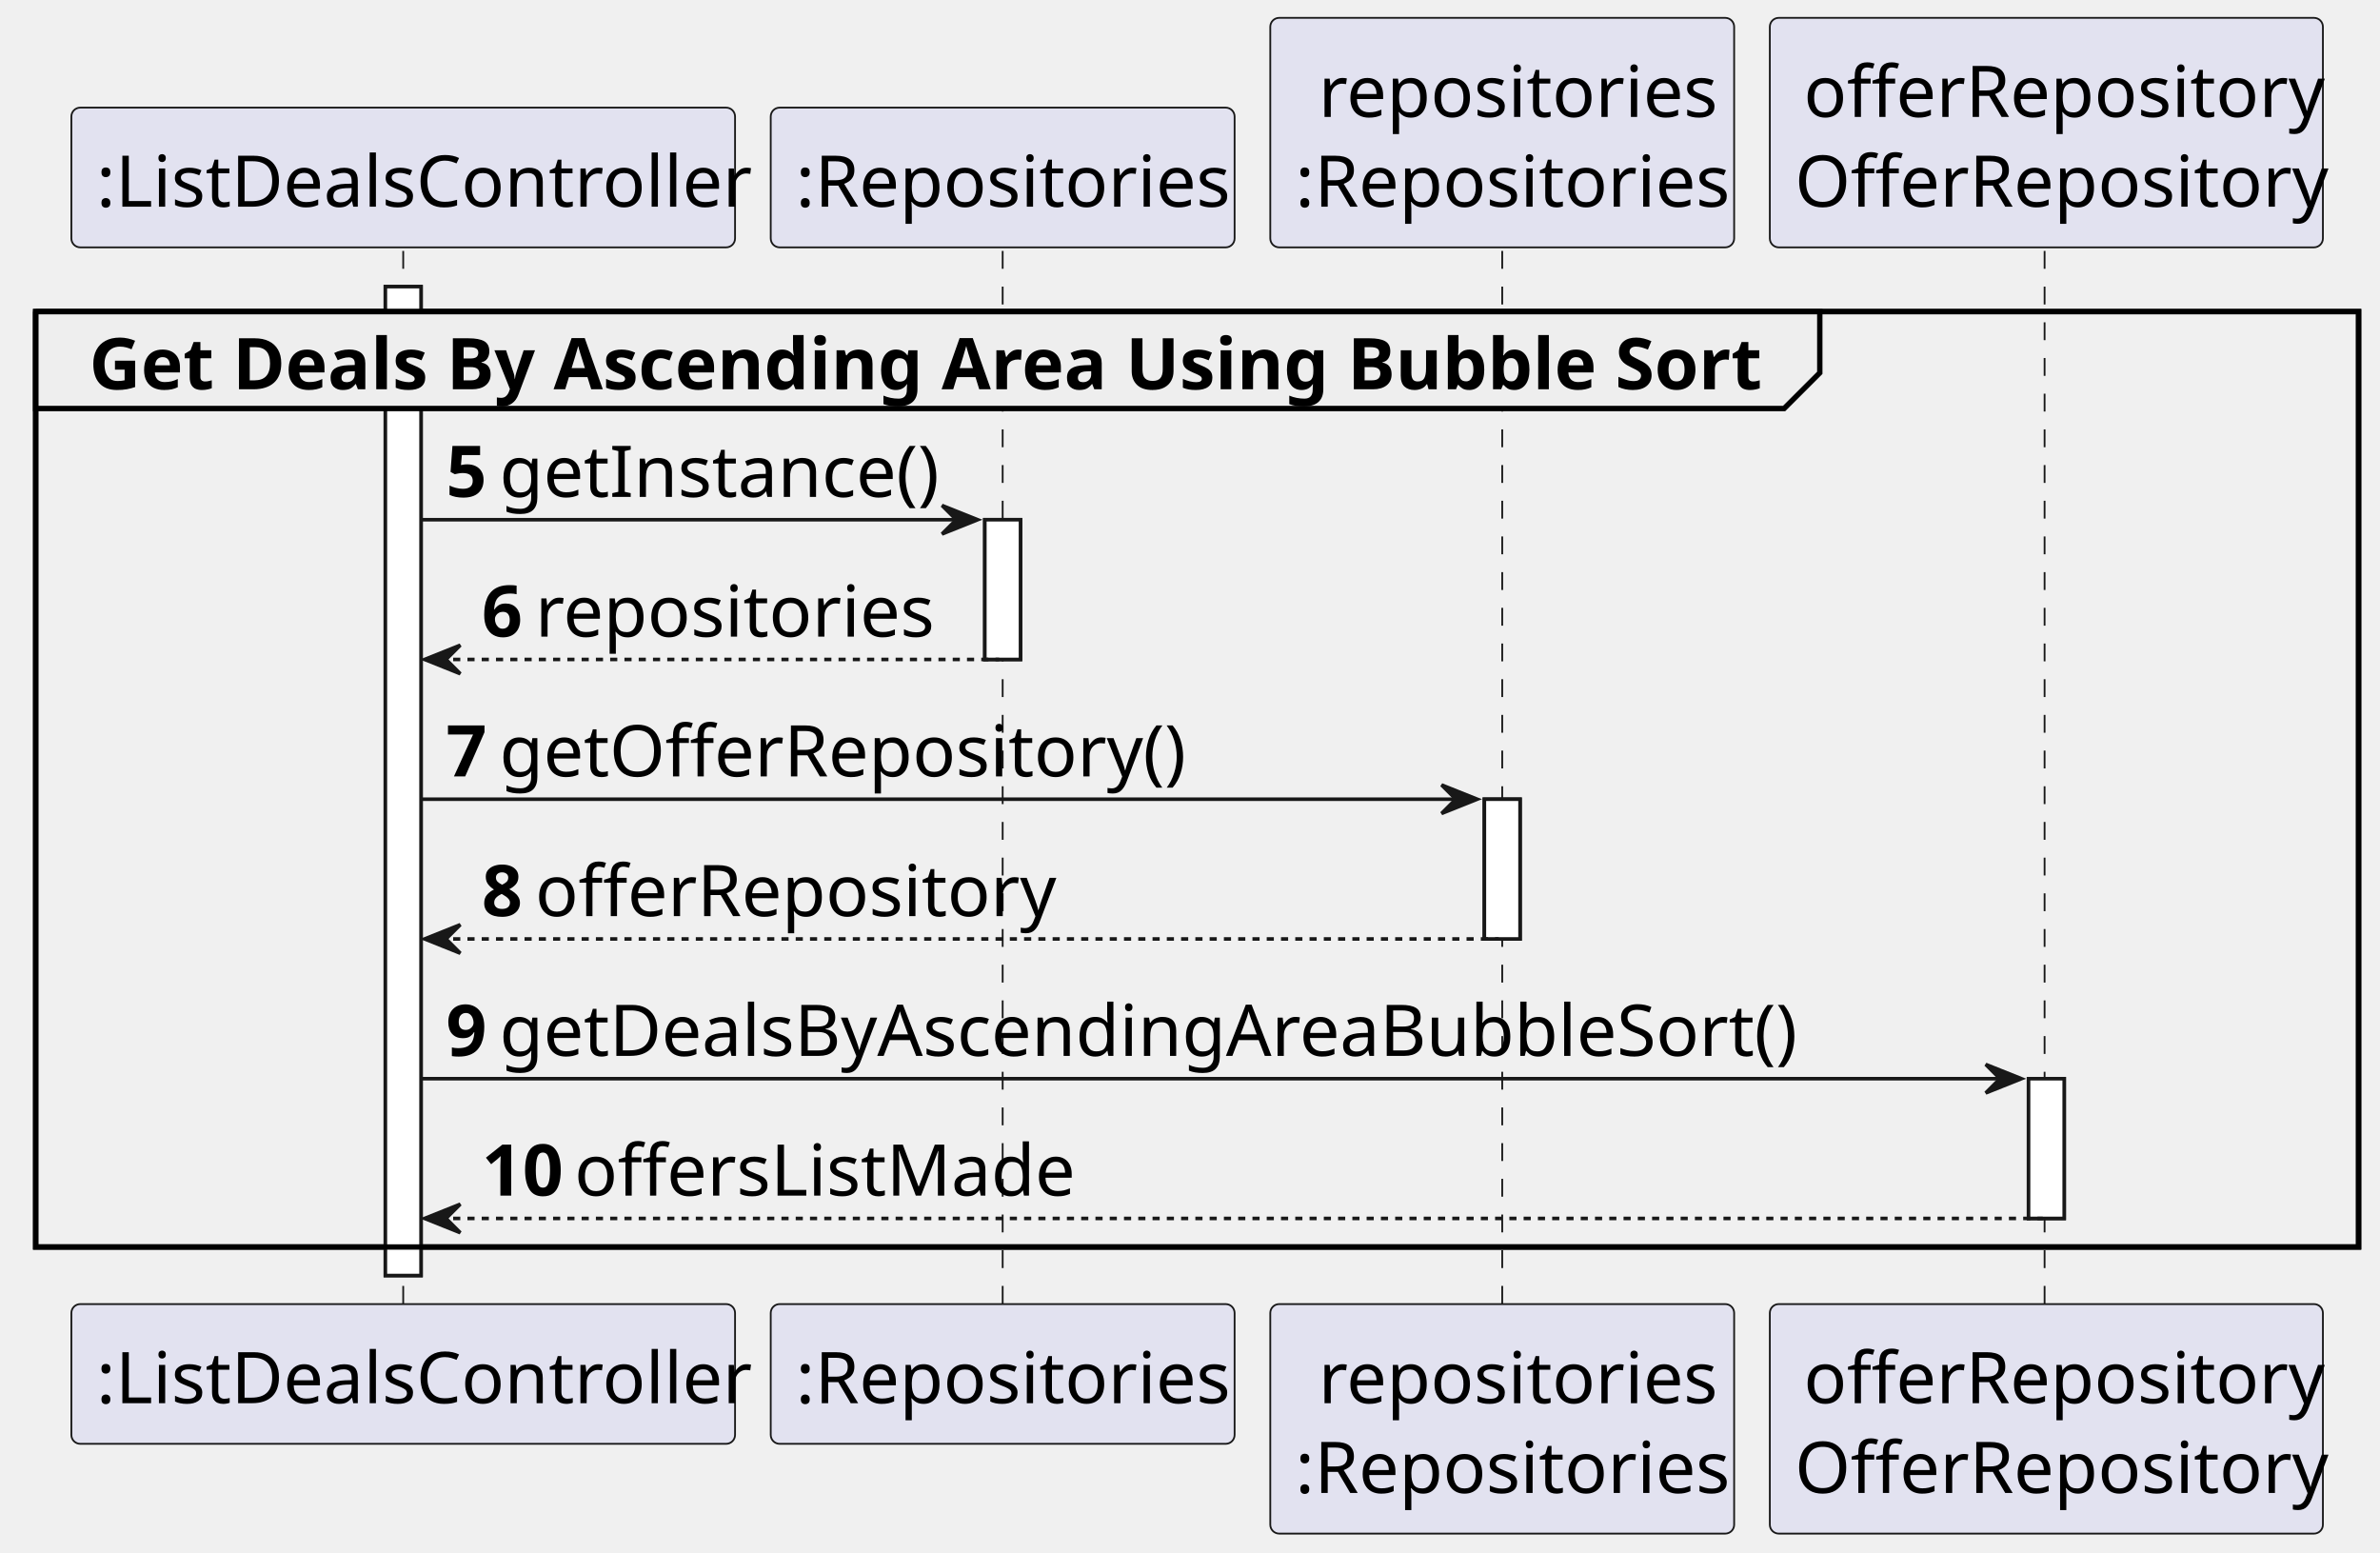
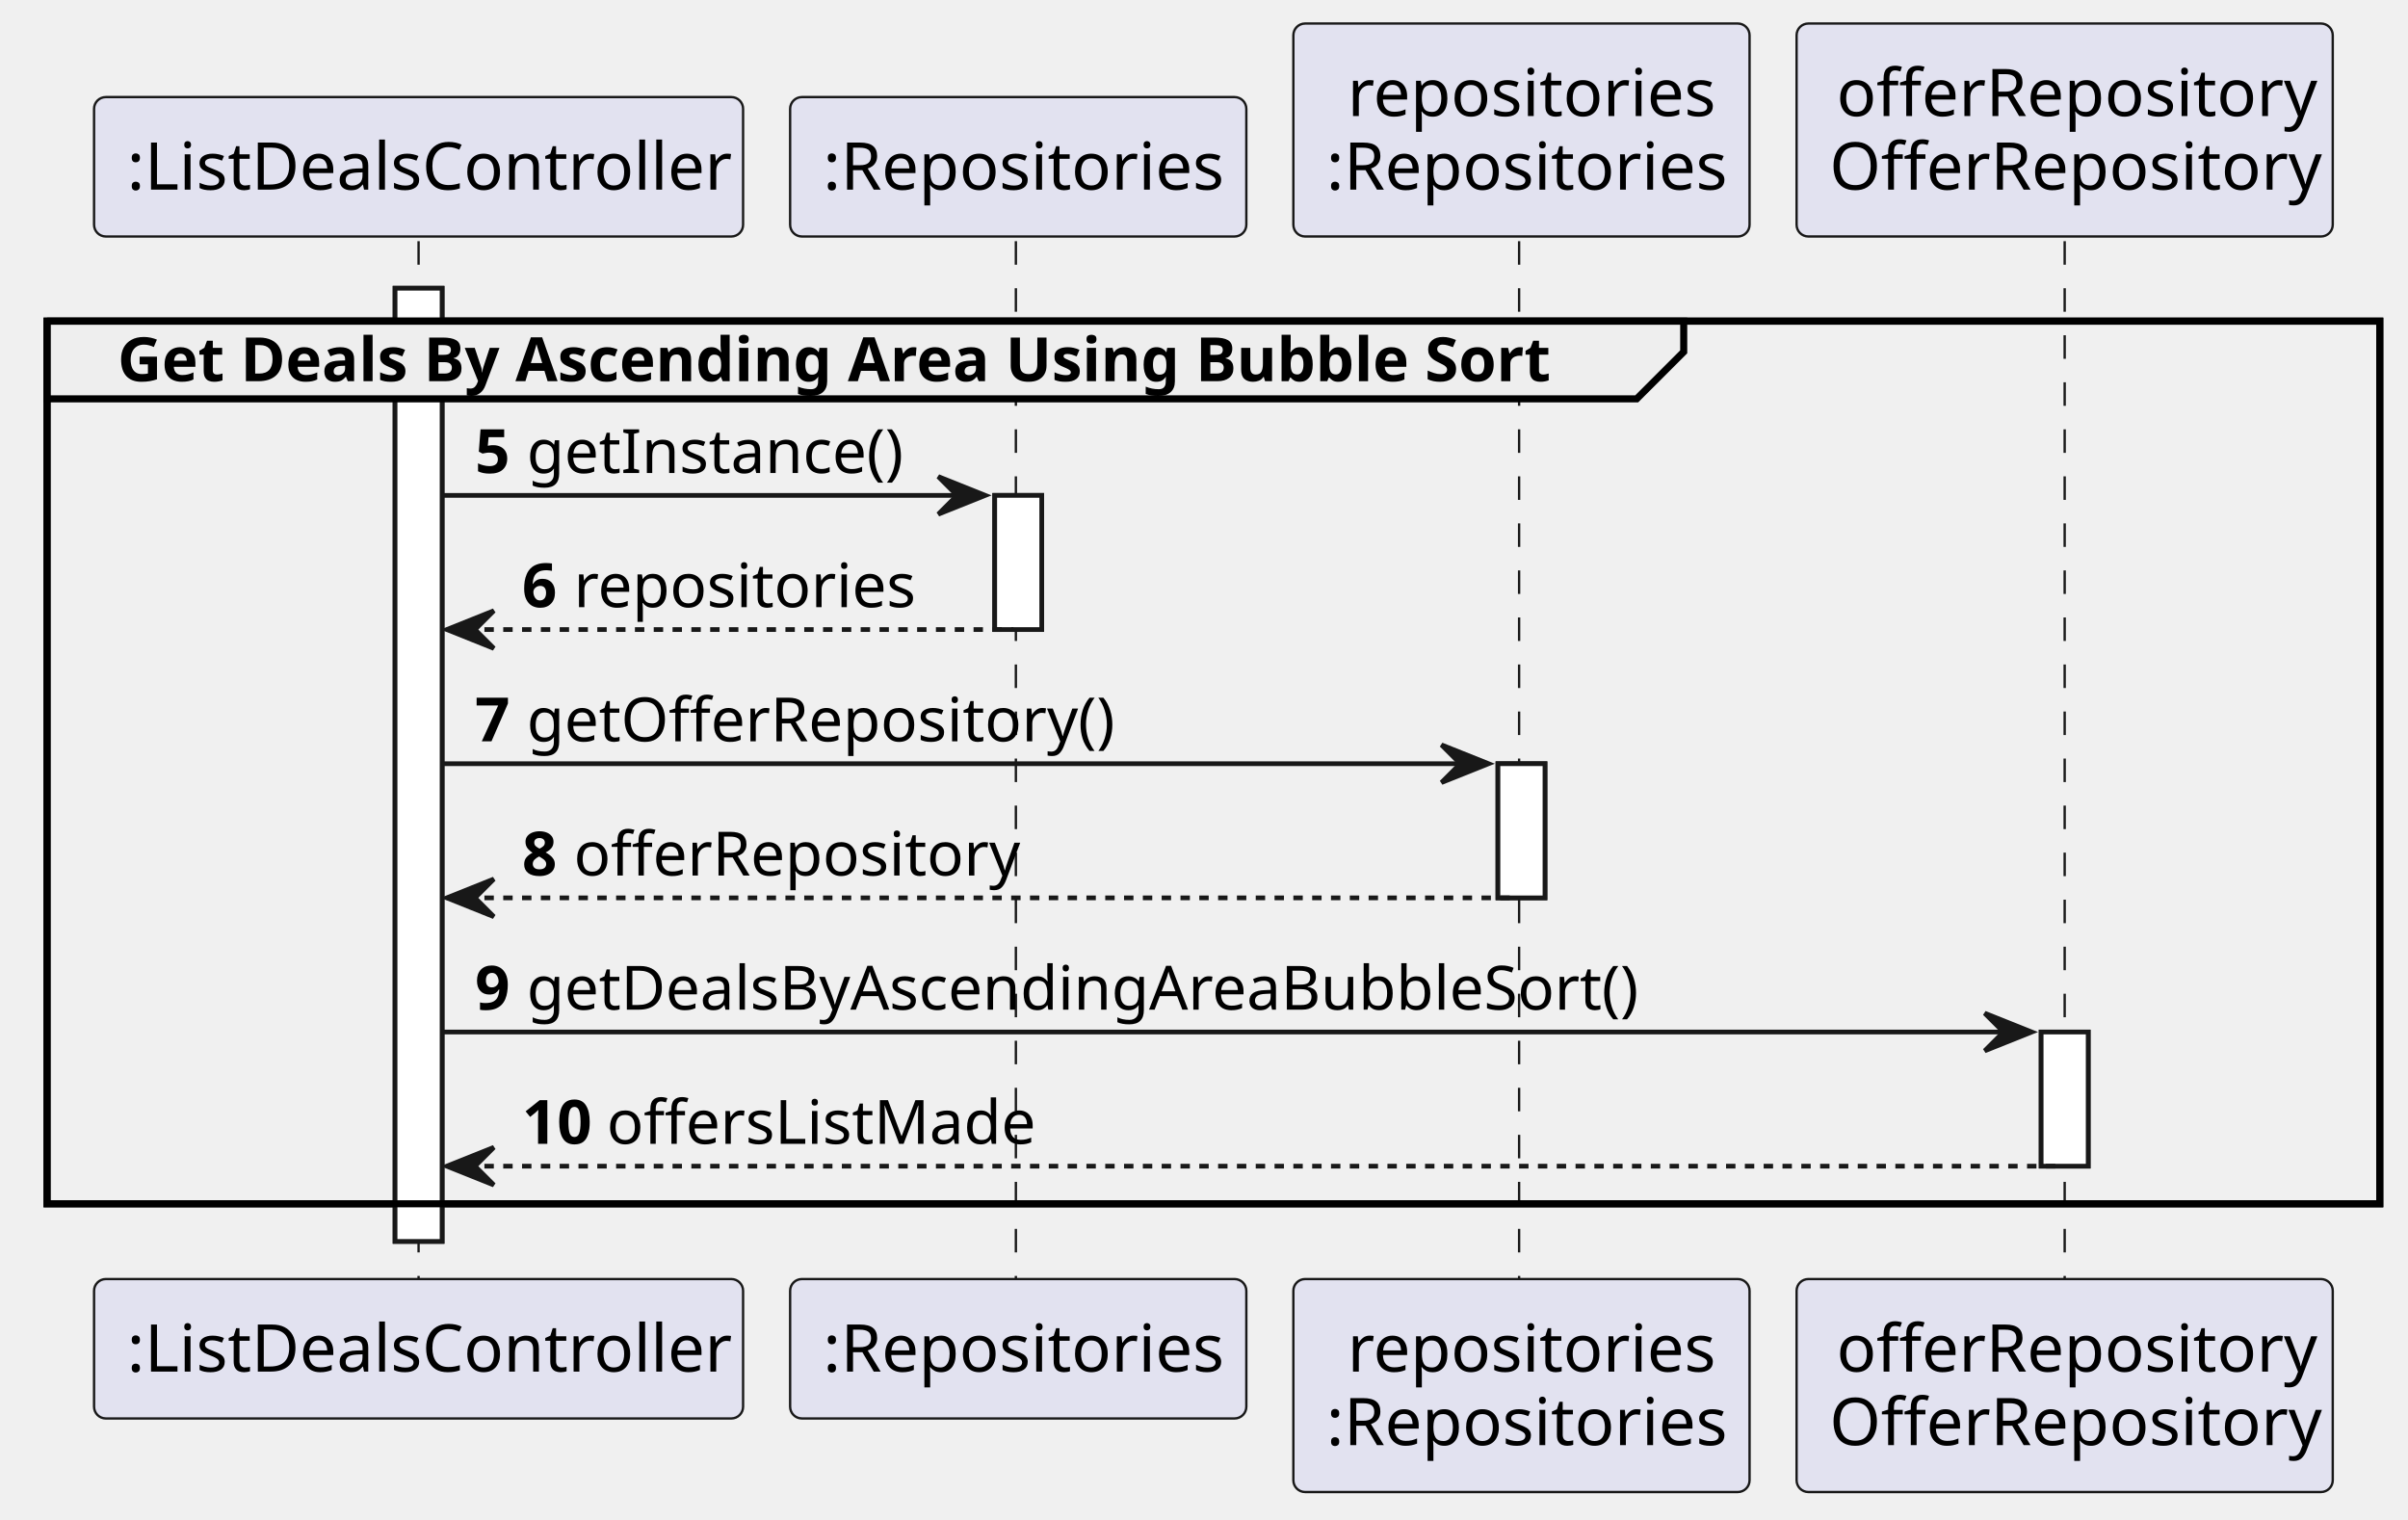
- <svg xmlns="http://www.w3.org/2000/svg" contentStyleType="text/css" height="435px" preserveAspectRatio="none" style="width:667px;height:435px;background:#FFFFFF;" version="1.1" viewBox="0 0 667 435" width="667px" zoomAndPan="magnify">
+ <svg xmlns="http://www.w3.org/2000/svg" contentStyleType="text/css" height="323px" preserveAspectRatio="none" style="width:512px;height:323px;background:#FFFFFF;" version="1.1" viewBox="0 0 512 323" width="512px" zoomAndPan="magnify">
  <defs />
  <g>
-     <rect fill="#FFFFFF" height="277.094" style="stroke:#181818;stroke-width:1.0;" width="10" x="108" y="80.312" />
-     <rect fill="#FFFFFF" height="39.156" style="stroke:#181818;stroke-width:1.0;" width="10" x="276" y="145.625" />
-     <rect fill="#FFFFFF" height="39.156" style="stroke:#181818;stroke-width:1.0;" width="10" x="416" y="223.938" />
-     <rect fill="#FFFFFF" height="39.156" style="stroke:#181818;stroke-width:1.0;" width="10" x="568.5" y="302.25" />
-     <rect fill="none" height="262.094" style="stroke:#000000;stroke-width:1.5;" width="651" x="10" y="87.312" />
-     <line style="stroke:#181818;stroke-width:0.5;stroke-dasharray:5.0,5.0;" x1="113" x2="113" y1="70.312" y2="366.406" />
-     <line style="stroke:#181818;stroke-width:0.5;stroke-dasharray:5.0,5.0;" x1="281" x2="281" y1="70.312" y2="366.406" />
-     <line style="stroke:#181818;stroke-width:0.5;stroke-dasharray:5.0,5.0;" x1="421" x2="421" y1="70.312" y2="366.406" />
-     <line style="stroke:#181818;stroke-width:0.5;stroke-dasharray:5.0,5.0;" x1="573" x2="573" y1="70.312" y2="366.406" />
-     <rect fill="#E2E2F0" height="39.156" rx="2.5" ry="2.5" style="stroke:#181818;stroke-width:0.5;" width="186" x="20" y="30.156" />
-     <text fill="#000000" font-family="sans-serif" font-size="20" lengthAdjust="spacing" textLength="172" x="27" y="57.918">:ListDealsController</text>
-     <rect fill="#E2E2F0" height="39.156" rx="2.5" ry="2.5" style="stroke:#181818;stroke-width:0.5;" width="186" x="20" y="365.406" />
-     <text fill="#000000" font-family="sans-serif" font-size="20" lengthAdjust="spacing" textLength="172" x="27" y="393.168">:ListDealsController</text>
-     <rect fill="#E2E2F0" height="39.156" rx="2.5" ry="2.5" style="stroke:#181818;stroke-width:0.5;" width="130" x="216" y="30.156" />
-     <text fill="#000000" font-family="sans-serif" font-size="20" lengthAdjust="spacing" textLength="116" x="223" y="57.918">:Repositories</text>
-     <rect fill="#E2E2F0" height="39.156" rx="2.5" ry="2.5" style="stroke:#181818;stroke-width:0.5;" width="130" x="216" y="365.406" />
-     <text fill="#000000" font-family="sans-serif" font-size="20" lengthAdjust="spacing" textLength="116" x="223" y="393.168">:Repositories</text>
-     <rect fill="#E2E2F0" height="64.312" rx="2.5" ry="2.5" style="stroke:#181818;stroke-width:0.5;" width="130" x="356" y="5" />
-     <text fill="#000000" font-family="sans-serif" font-size="20" lengthAdjust="spacing" textLength="103" x="369.5" y="32.762">repositories</text>
-     <text fill="#000000" font-family="sans-serif" font-size="20" lengthAdjust="spacing" textLength="116" x="363" y="57.918">:Repositories</text>
-     <rect fill="#E2E2F0" height="64.312" rx="2.5" ry="2.5" style="stroke:#181818;stroke-width:0.5;" width="130" x="356" y="365.406" />
-     <text fill="#000000" font-family="sans-serif" font-size="20" lengthAdjust="spacing" textLength="103" x="369.5" y="393.168">repositories</text>
-     <text fill="#000000" font-family="sans-serif" font-size="20" lengthAdjust="spacing" textLength="116" x="363" y="418.324">:Repositories</text>
-     <rect fill="#E2E2F0" height="64.312" rx="2.5" ry="2.5" style="stroke:#181818;stroke-width:0.5;" width="155" x="496" y="5" />
-     <text fill="#000000" font-family="sans-serif" font-size="20" lengthAdjust="spacing" textLength="136" x="505.5" y="32.762">offerRepository</text>
-     <text fill="#000000" font-family="sans-serif" font-size="20" lengthAdjust="spacing" textLength="141" x="503" y="57.918">OfferRepository</text>
-     <rect fill="#E2E2F0" height="64.312" rx="2.5" ry="2.5" style="stroke:#181818;stroke-width:0.5;" width="155" x="496" y="365.406" />
-     <text fill="#000000" font-family="sans-serif" font-size="20" lengthAdjust="spacing" textLength="136" x="505.5" y="393.168">offerRepository</text>
-     <text fill="#000000" font-family="sans-serif" font-size="20" lengthAdjust="spacing" textLength="141" x="503" y="418.324">OfferRepository</text>
-     <rect fill="#FFFFFF" height="277.094" style="stroke:#181818;stroke-width:1.0;" width="10" x="108" y="80.312" />
-     <rect fill="#FFFFFF" height="39.156" style="stroke:#181818;stroke-width:1.0;" width="10" x="276" y="145.625" />
-     <rect fill="#FFFFFF" height="39.156" style="stroke:#181818;stroke-width:1.0;" width="10" x="416" y="223.938" />
-     <rect fill="#FFFFFF" height="39.156" style="stroke:#181818;stroke-width:1.0;" width="10" x="568.5" y="302.25" />
-     <path d="M10,87.312 L510,87.312 L510,104.469 L500,114.469 L10,114.469 L10,87.312 " fill="#EEEEEE" style="stroke:#000000;stroke-width:1.5;" />
-     <rect fill="none" height="262.094" style="stroke:#000000;stroke-width:1.5;" width="651" x="10" y="87.312" />
-     <text fill="#000000" font-family="sans-serif" font-size="20" font-weight="bold" lengthAdjust="spacing" textLength="455" x="25" y="109.074">Get Deals By Ascending Area Using Bubble Sort</text>
-     <polygon fill="#181818" points="264,141.625,274,145.625,264,149.625,268,145.625" style="stroke:#181818;stroke-width:1.0;" />
-     <line style="stroke:#181818;stroke-width:1.0;" x1="118" x2="270" y1="145.625" y2="145.625" />
-     <text fill="#000000" font-family="sans-serif" font-size="20" font-weight="bold" lengthAdjust="spacing" textLength="11" x="125" y="139.231">5</text>
-     <text fill="#000000" font-family="sans-serif" font-size="20" lengthAdjust="spacing" textLength="116" x="140" y="139.231">getInstance()</text>
-     <polygon fill="#181818" points="129,180.781,119,184.781,129,188.781,125,184.781" style="stroke:#181818;stroke-width:1.0;" />
-     <line style="stroke:#181818;stroke-width:1.0;stroke-dasharray:2.0,2.0;" x1="123" x2="280" y1="184.781" y2="184.781" />
-     <text fill="#000000" font-family="sans-serif" font-size="20" font-weight="bold" lengthAdjust="spacing" textLength="11" x="135" y="178.387">6</text>
-     <text fill="#000000" font-family="sans-serif" font-size="20" lengthAdjust="spacing" textLength="103" x="150" y="178.387">repositories</text>
-     <polygon fill="#181818" points="404,219.938,414,223.938,404,227.938,408,223.938" style="stroke:#181818;stroke-width:1.0;" />
-     <line style="stroke:#181818;stroke-width:1.0;" x1="118" x2="410" y1="223.938" y2="223.938" />
-     <text fill="#000000" font-family="sans-serif" font-size="20" font-weight="bold" lengthAdjust="spacing" textLength="11" x="125" y="217.543">7</text>
-     <text fill="#000000" font-family="sans-serif" font-size="20" lengthAdjust="spacing" textLength="183" x="140" y="217.543">getOfferRepository()</text>
-     <polygon fill="#181818" points="129,259.094,119,263.094,129,267.094,125,263.094" style="stroke:#181818;stroke-width:1.0;" />
-     <line style="stroke:#181818;stroke-width:1.0;stroke-dasharray:2.0,2.0;" x1="123" x2="420" y1="263.094" y2="263.094" />
-     <text fill="#000000" font-family="sans-serif" font-size="20" font-weight="bold" lengthAdjust="spacing" textLength="11" x="135" y="256.699">8</text>
-     <text fill="#000000" font-family="sans-serif" font-size="20" lengthAdjust="spacing" textLength="136" x="150" y="256.699">offerRepository</text>
-     <polygon fill="#181818" points="556.5,298.25,566.5,302.25,556.5,306.25,560.5,302.25" style="stroke:#181818;stroke-width:1.0;" />
-     <line style="stroke:#181818;stroke-width:1.0;" x1="118" x2="562.5" y1="302.25" y2="302.25" />
-     <text fill="#000000" font-family="sans-serif" font-size="20" font-weight="bold" lengthAdjust="spacing" textLength="11" x="125" y="295.856">9</text>
-     <text fill="#000000" font-family="sans-serif" font-size="20" lengthAdjust="spacing" textLength="344" x="140" y="295.856">getDealsByAscendingAreaBubbleSort()</text>
-     <polygon fill="#181818" points="129,337.406,119,341.406,129,345.406,125,341.406" style="stroke:#181818;stroke-width:1.0;" />
-     <line style="stroke:#181818;stroke-width:1.0;stroke-dasharray:2.0,2.0;" x1="123" x2="572.5" y1="341.406" y2="341.406" />
-     <text fill="#000000" font-family="sans-serif" font-size="20" font-weight="bold" lengthAdjust="spacing" textLength="22" x="135" y="335.012">10</text>
-     <text fill="#000000" font-family="sans-serif" font-size="20" lengthAdjust="spacing" textLength="132" x="161" y="335.012">offersListMade</text>
+     <rect fill="#FFFFFF" height="202.664" style="stroke:#181818;stroke-width:1.0;" width="10" x="84" y="61.281" />
+     <rect fill="#FFFFFF" height="28.523" style="stroke:#181818;stroke-width:1.0;" width="10" x="211.5" y="105.328" />
+     <rect fill="#FFFFFF" height="28.523" style="stroke:#181818;stroke-width:1.0;" width="10" x="318.5" y="162.375" />
+     <rect fill="#FFFFFF" height="28.523" style="stroke:#181818;stroke-width:1.0;" width="10" x="434" y="219.422" />
+     <rect fill="none" height="187.664" style="stroke:#000000;stroke-width:1.5;" width="496" x="10" y="68.281" />
+     <line style="stroke:#181818;stroke-width:0.5;stroke-dasharray:5.0,5.0;" x1="89" x2="89" y1="51.281" y2="272.945" />
+     <line style="stroke:#181818;stroke-width:0.5;stroke-dasharray:5.0,5.0;" x1="216" x2="216" y1="51.281" y2="272.945" />
+     <line style="stroke:#181818;stroke-width:0.5;stroke-dasharray:5.0,5.0;" x1="323" x2="323" y1="51.281" y2="272.945" />
+     <line style="stroke:#181818;stroke-width:0.5;stroke-dasharray:5.0,5.0;" x1="439" x2="439" y1="51.281" y2="272.945" />
+     <rect fill="#E2E2F0" height="29.641" rx="2.5" ry="2.5" style="stroke:#181818;stroke-width:0.5;" width="138" x="20" y="20.641" />
+     <text fill="#000000" font-family="sans-serif" font-size="14" lengthAdjust="spacing" textLength="124" x="27" y="40.315">:ListDealsController</text>
+     <rect fill="#E2E2F0" height="29.641" rx="2.5" ry="2.5" style="stroke:#181818;stroke-width:0.5;" width="138" x="20" y="271.945" />
+     <text fill="#000000" font-family="sans-serif" font-size="14" lengthAdjust="spacing" textLength="124" x="27" y="291.619">:ListDealsController</text>
+     <rect fill="#E2E2F0" height="29.641" rx="2.5" ry="2.5" style="stroke:#181818;stroke-width:0.5;" width="97" x="168" y="20.641" />
+     <text fill="#000000" font-family="sans-serif" font-size="14" lengthAdjust="spacing" textLength="83" x="175" y="40.315">:Repositories</text>
+     <rect fill="#E2E2F0" height="29.641" rx="2.5" ry="2.5" style="stroke:#181818;stroke-width:0.5;" width="97" x="168" y="271.945" />
+     <text fill="#000000" font-family="sans-serif" font-size="14" lengthAdjust="spacing" textLength="83" x="175" y="291.619">:Repositories</text>
+     <rect fill="#E2E2F0" height="45.281" rx="2.5" ry="2.5" style="stroke:#181818;stroke-width:0.5;" width="97" x="275" y="5" />
+     <text fill="#000000" font-family="sans-serif" font-size="14" lengthAdjust="spacing" textLength="74" x="286.5" y="24.674">repositories</text>
+     <text fill="#000000" font-family="sans-serif" font-size="14" lengthAdjust="spacing" textLength="83" x="282" y="40.315">:Repositories</text>
+     <rect fill="#E2E2F0" height="45.281" rx="2.5" ry="2.5" style="stroke:#181818;stroke-width:0.5;" width="97" x="275" y="271.945" />
+     <text fill="#000000" font-family="sans-serif" font-size="14" lengthAdjust="spacing" textLength="74" x="286.5" y="291.619">repositories</text>
+     <text fill="#000000" font-family="sans-serif" font-size="14" lengthAdjust="spacing" textLength="83" x="282" y="307.26">:Repositories</text>
+     <rect fill="#E2E2F0" height="45.281" rx="2.5" ry="2.5" style="stroke:#181818;stroke-width:0.5;" width="114" x="382" y="5" />
+     <text fill="#000000" font-family="sans-serif" font-size="14" lengthAdjust="spacing" textLength="97" x="390.5" y="24.674">offerRepository</text>
+     <text fill="#000000" font-family="sans-serif" font-size="14" lengthAdjust="spacing" textLength="100" x="389" y="40.315">OfferRepository</text>
+     <rect fill="#E2E2F0" height="45.281" rx="2.5" ry="2.5" style="stroke:#181818;stroke-width:0.5;" width="114" x="382" y="271.945" />
+     <text fill="#000000" font-family="sans-serif" font-size="14" lengthAdjust="spacing" textLength="97" x="390.5" y="291.619">offerRepository</text>
+     <text fill="#000000" font-family="sans-serif" font-size="14" lengthAdjust="spacing" textLength="100" x="389" y="307.26">OfferRepository</text>
+     <rect fill="#FFFFFF" height="202.664" style="stroke:#181818;stroke-width:1.0;" width="10" x="84" y="61.281" />
+     <rect fill="#FFFFFF" height="28.523" style="stroke:#181818;stroke-width:1.0;" width="10" x="211.5" y="105.328" />
+     <rect fill="#FFFFFF" height="28.523" style="stroke:#181818;stroke-width:1.0;" width="10" x="318.5" y="162.375" />
+     <rect fill="#FFFFFF" height="28.523" style="stroke:#181818;stroke-width:1.0;" width="10" x="434" y="219.422" />
+     <path d="M10,68.281 L358,68.281 L358,74.805 L348,84.805 L10,84.805 L10,68.281 " fill="#EEEEEE" style="stroke:#000000;stroke-width:1.5;" />
+     <rect fill="none" height="187.664" style="stroke:#000000;stroke-width:1.5;" width="496" x="10" y="68.281" />
+     <text fill="#000000" font-family="sans-serif" font-size="13" font-weight="bold" lengthAdjust="spacing" textLength="303" x="25" y="81.05">Get Deals By Ascending Area Using Bubble Sort</text>
+     <polygon fill="#181818" points="199.5,101.328,209.5,105.328,199.5,109.328,203.5,105.328" style="stroke:#181818;stroke-width:1.0;" />
+     <line style="stroke:#181818;stroke-width:1.0;" x1="94" x2="205.5" y1="105.328" y2="105.328" />
+     <text fill="#000000" font-family="sans-serif" font-size="13" font-weight="bold" lengthAdjust="spacing" textLength="7" x="101" y="100.573">5</text>
+     <text fill="#000000" font-family="sans-serif" font-size="13" lengthAdjust="spacing" textLength="75" x="112" y="100.573">getInstance()</text>
+     <polygon fill="#181818" points="105,129.852,95,133.852,105,137.852,101,133.852" style="stroke:#181818;stroke-width:1.0;" />
+     <line style="stroke:#181818;stroke-width:1.0;stroke-dasharray:2.0,2.0;" x1="99" x2="215.5" y1="133.852" y2="133.852" />
+     <text fill="#000000" font-family="sans-serif" font-size="13" font-weight="bold" lengthAdjust="spacing" textLength="7" x="111" y="129.097">6</text>
+     <text fill="#000000" font-family="sans-serif" font-size="13" lengthAdjust="spacing" textLength="67" x="122" y="129.097">repositories</text>
+     <polygon fill="#181818" points="306.5,158.375,316.5,162.375,306.5,166.375,310.5,162.375" style="stroke:#181818;stroke-width:1.0;" />
+     <line style="stroke:#181818;stroke-width:1.0;" x1="94" x2="312.5" y1="162.375" y2="162.375" />
+     <text fill="#000000" font-family="sans-serif" font-size="13" font-weight="bold" lengthAdjust="spacing" textLength="7" x="101" y="157.62">7</text>
+     <text fill="#000000" font-family="sans-serif" font-size="13" lengthAdjust="spacing" textLength="115" x="112" y="157.62">getOfferRepository()</text>
+     <polygon fill="#181818" points="105,186.898,95,190.898,105,194.898,101,190.898" style="stroke:#181818;stroke-width:1.0;" />
+     <line style="stroke:#181818;stroke-width:1.0;stroke-dasharray:2.0,2.0;" x1="99" x2="322.5" y1="190.898" y2="190.898" />
+     <text fill="#000000" font-family="sans-serif" font-size="13" font-weight="bold" lengthAdjust="spacing" textLength="7" x="111" y="186.144">8</text>
+     <text fill="#000000" font-family="sans-serif" font-size="13" lengthAdjust="spacing" textLength="86" x="122" y="186.144">offerRepository</text>
+     <polygon fill="#181818" points="422,215.422,432,219.422,422,223.422,426,219.422" style="stroke:#181818;stroke-width:1.0;" />
+     <line style="stroke:#181818;stroke-width:1.0;" x1="94" x2="428" y1="219.422" y2="219.422" />
+     <text fill="#000000" font-family="sans-serif" font-size="13" font-weight="bold" lengthAdjust="spacing" textLength="7" x="101" y="214.667">9</text>
+     <text fill="#000000" font-family="sans-serif" font-size="13" lengthAdjust="spacing" textLength="227" x="112" y="214.667">getDealsByAscendingAreaBubbleSort()</text>
+     <polygon fill="#181818" points="105,243.945,95,247.945,105,251.945,101,247.945" style="stroke:#181818;stroke-width:1.0;" />
+     <line style="stroke:#181818;stroke-width:1.0;stroke-dasharray:2.0,2.0;" x1="99" x2="438" y1="247.945" y2="247.945" />
+     <text fill="#000000" font-family="sans-serif" font-size="13" font-weight="bold" lengthAdjust="spacing" textLength="14" x="111" y="243.19">10</text>
+     <text fill="#000000" font-family="sans-serif" font-size="13" lengthAdjust="spacing" textLength="84" x="129" y="243.19">offersListMade</text>
  </g>
</svg>
